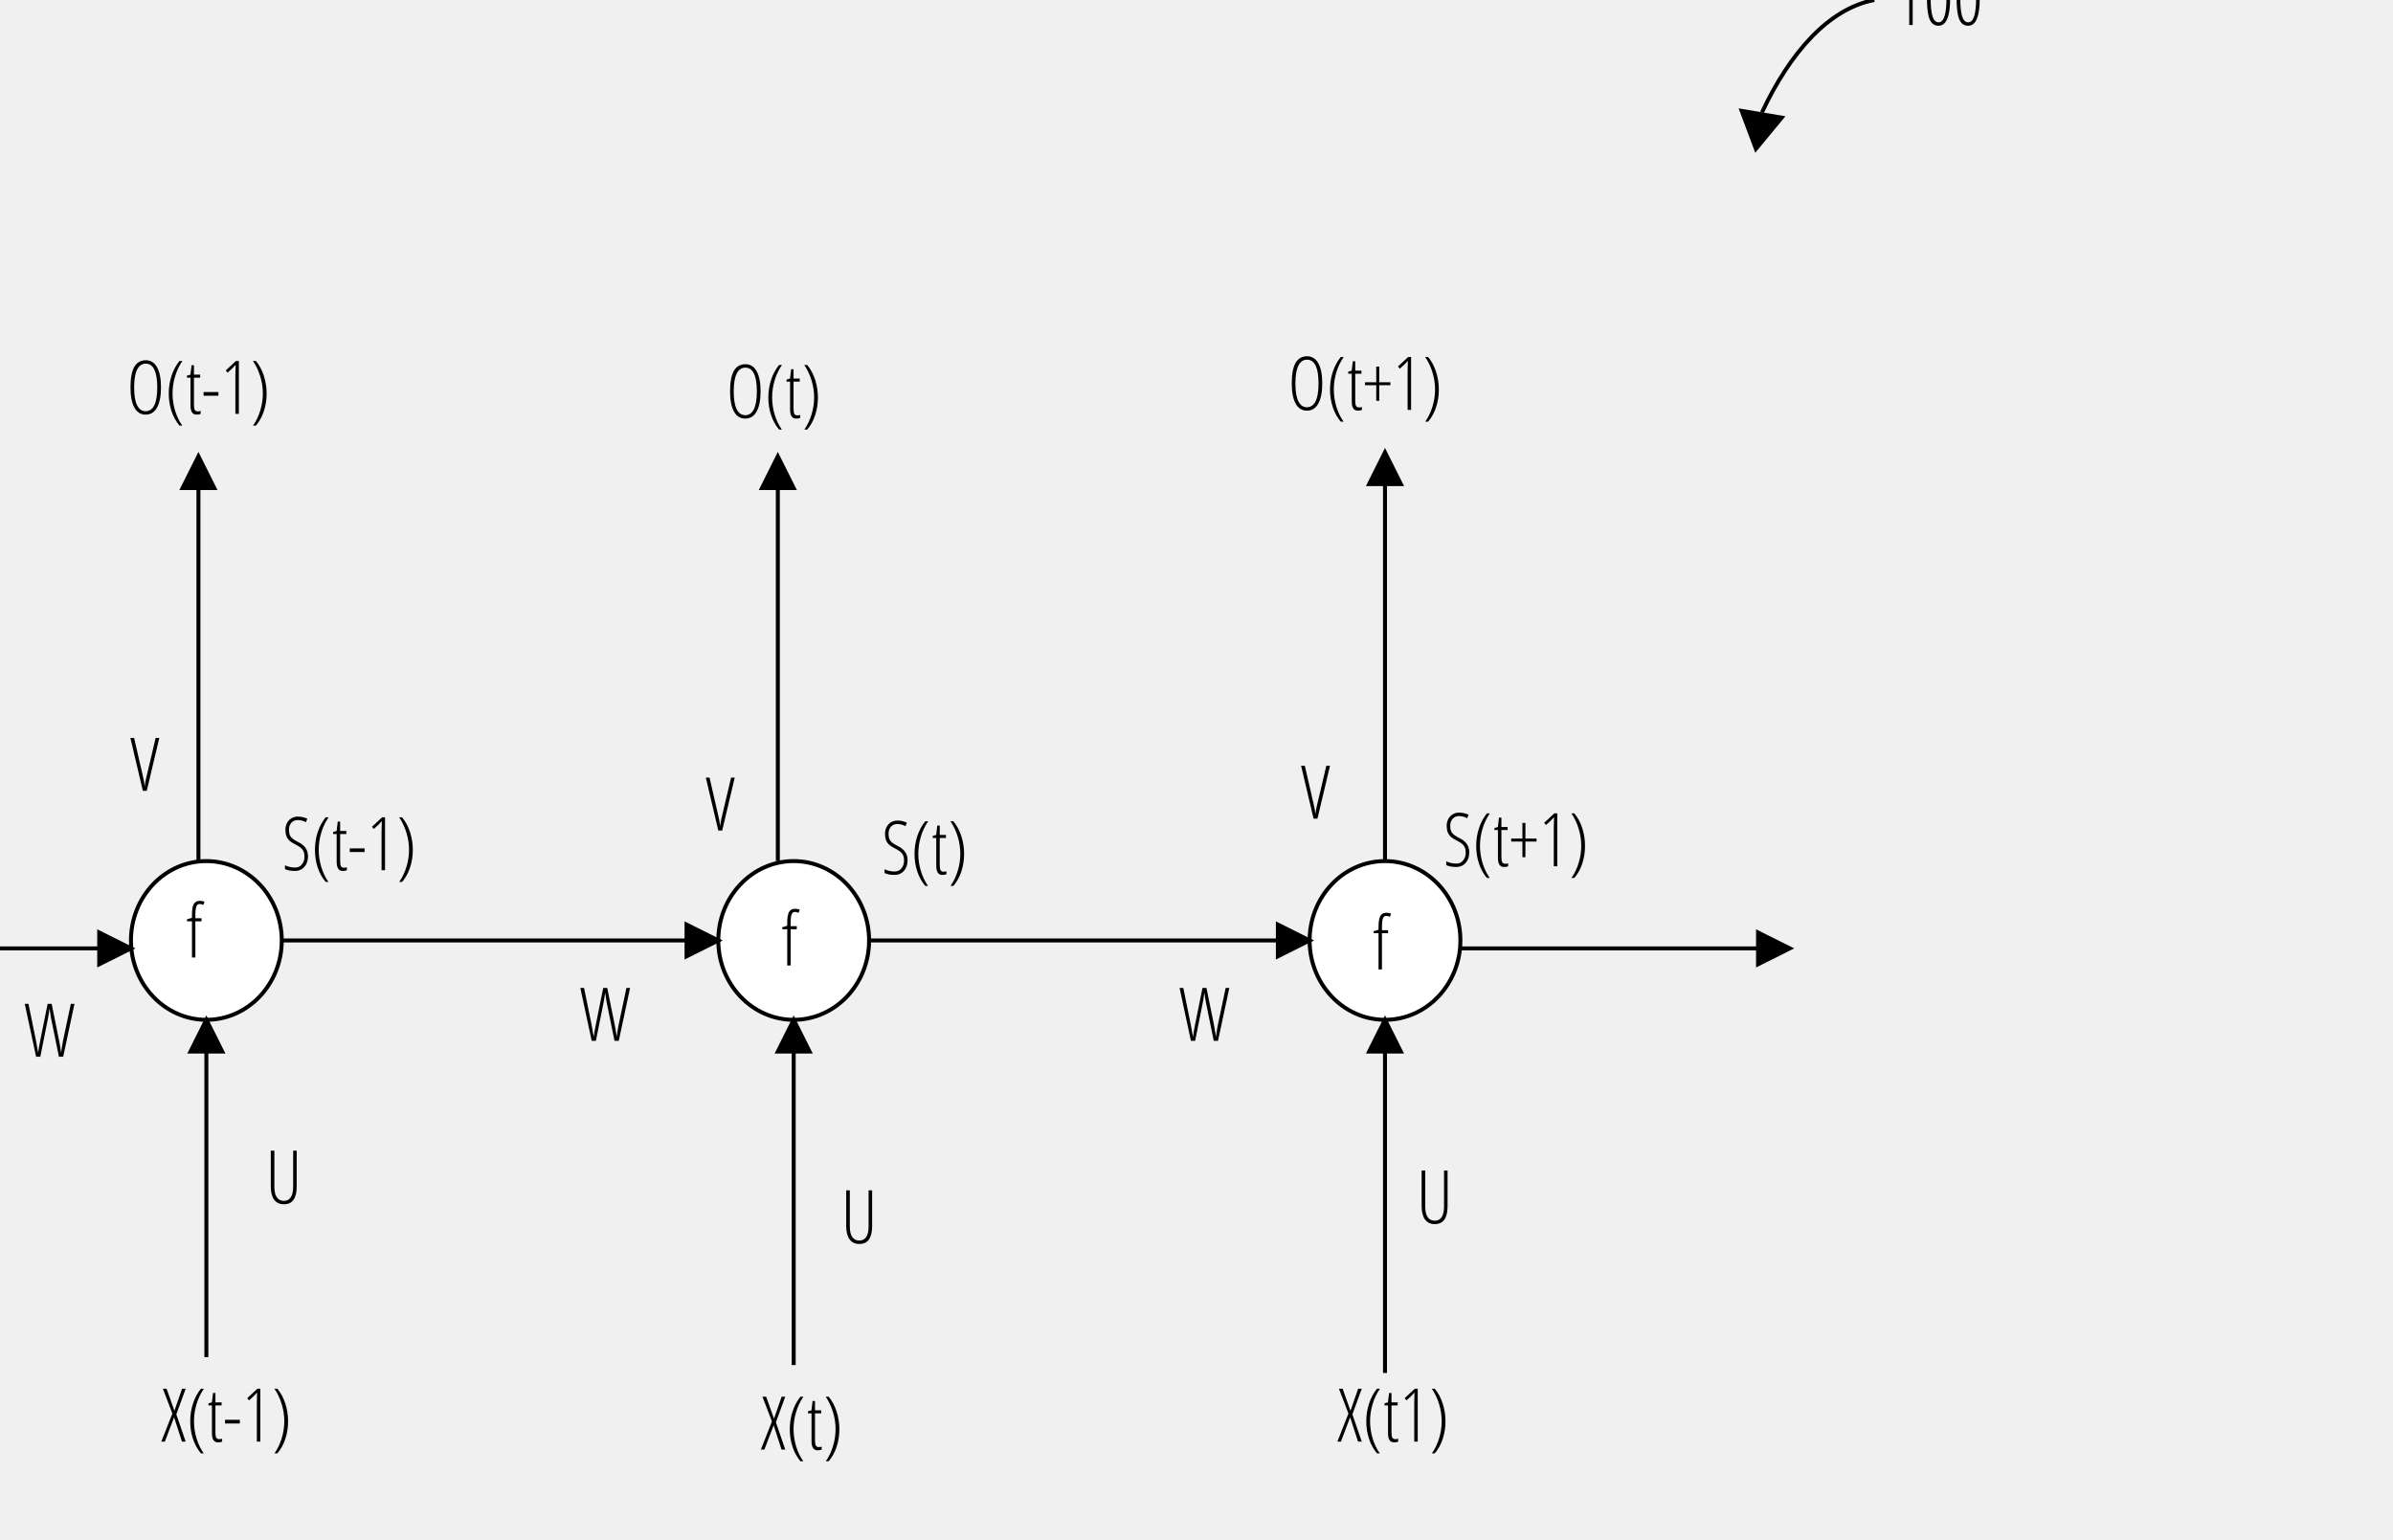
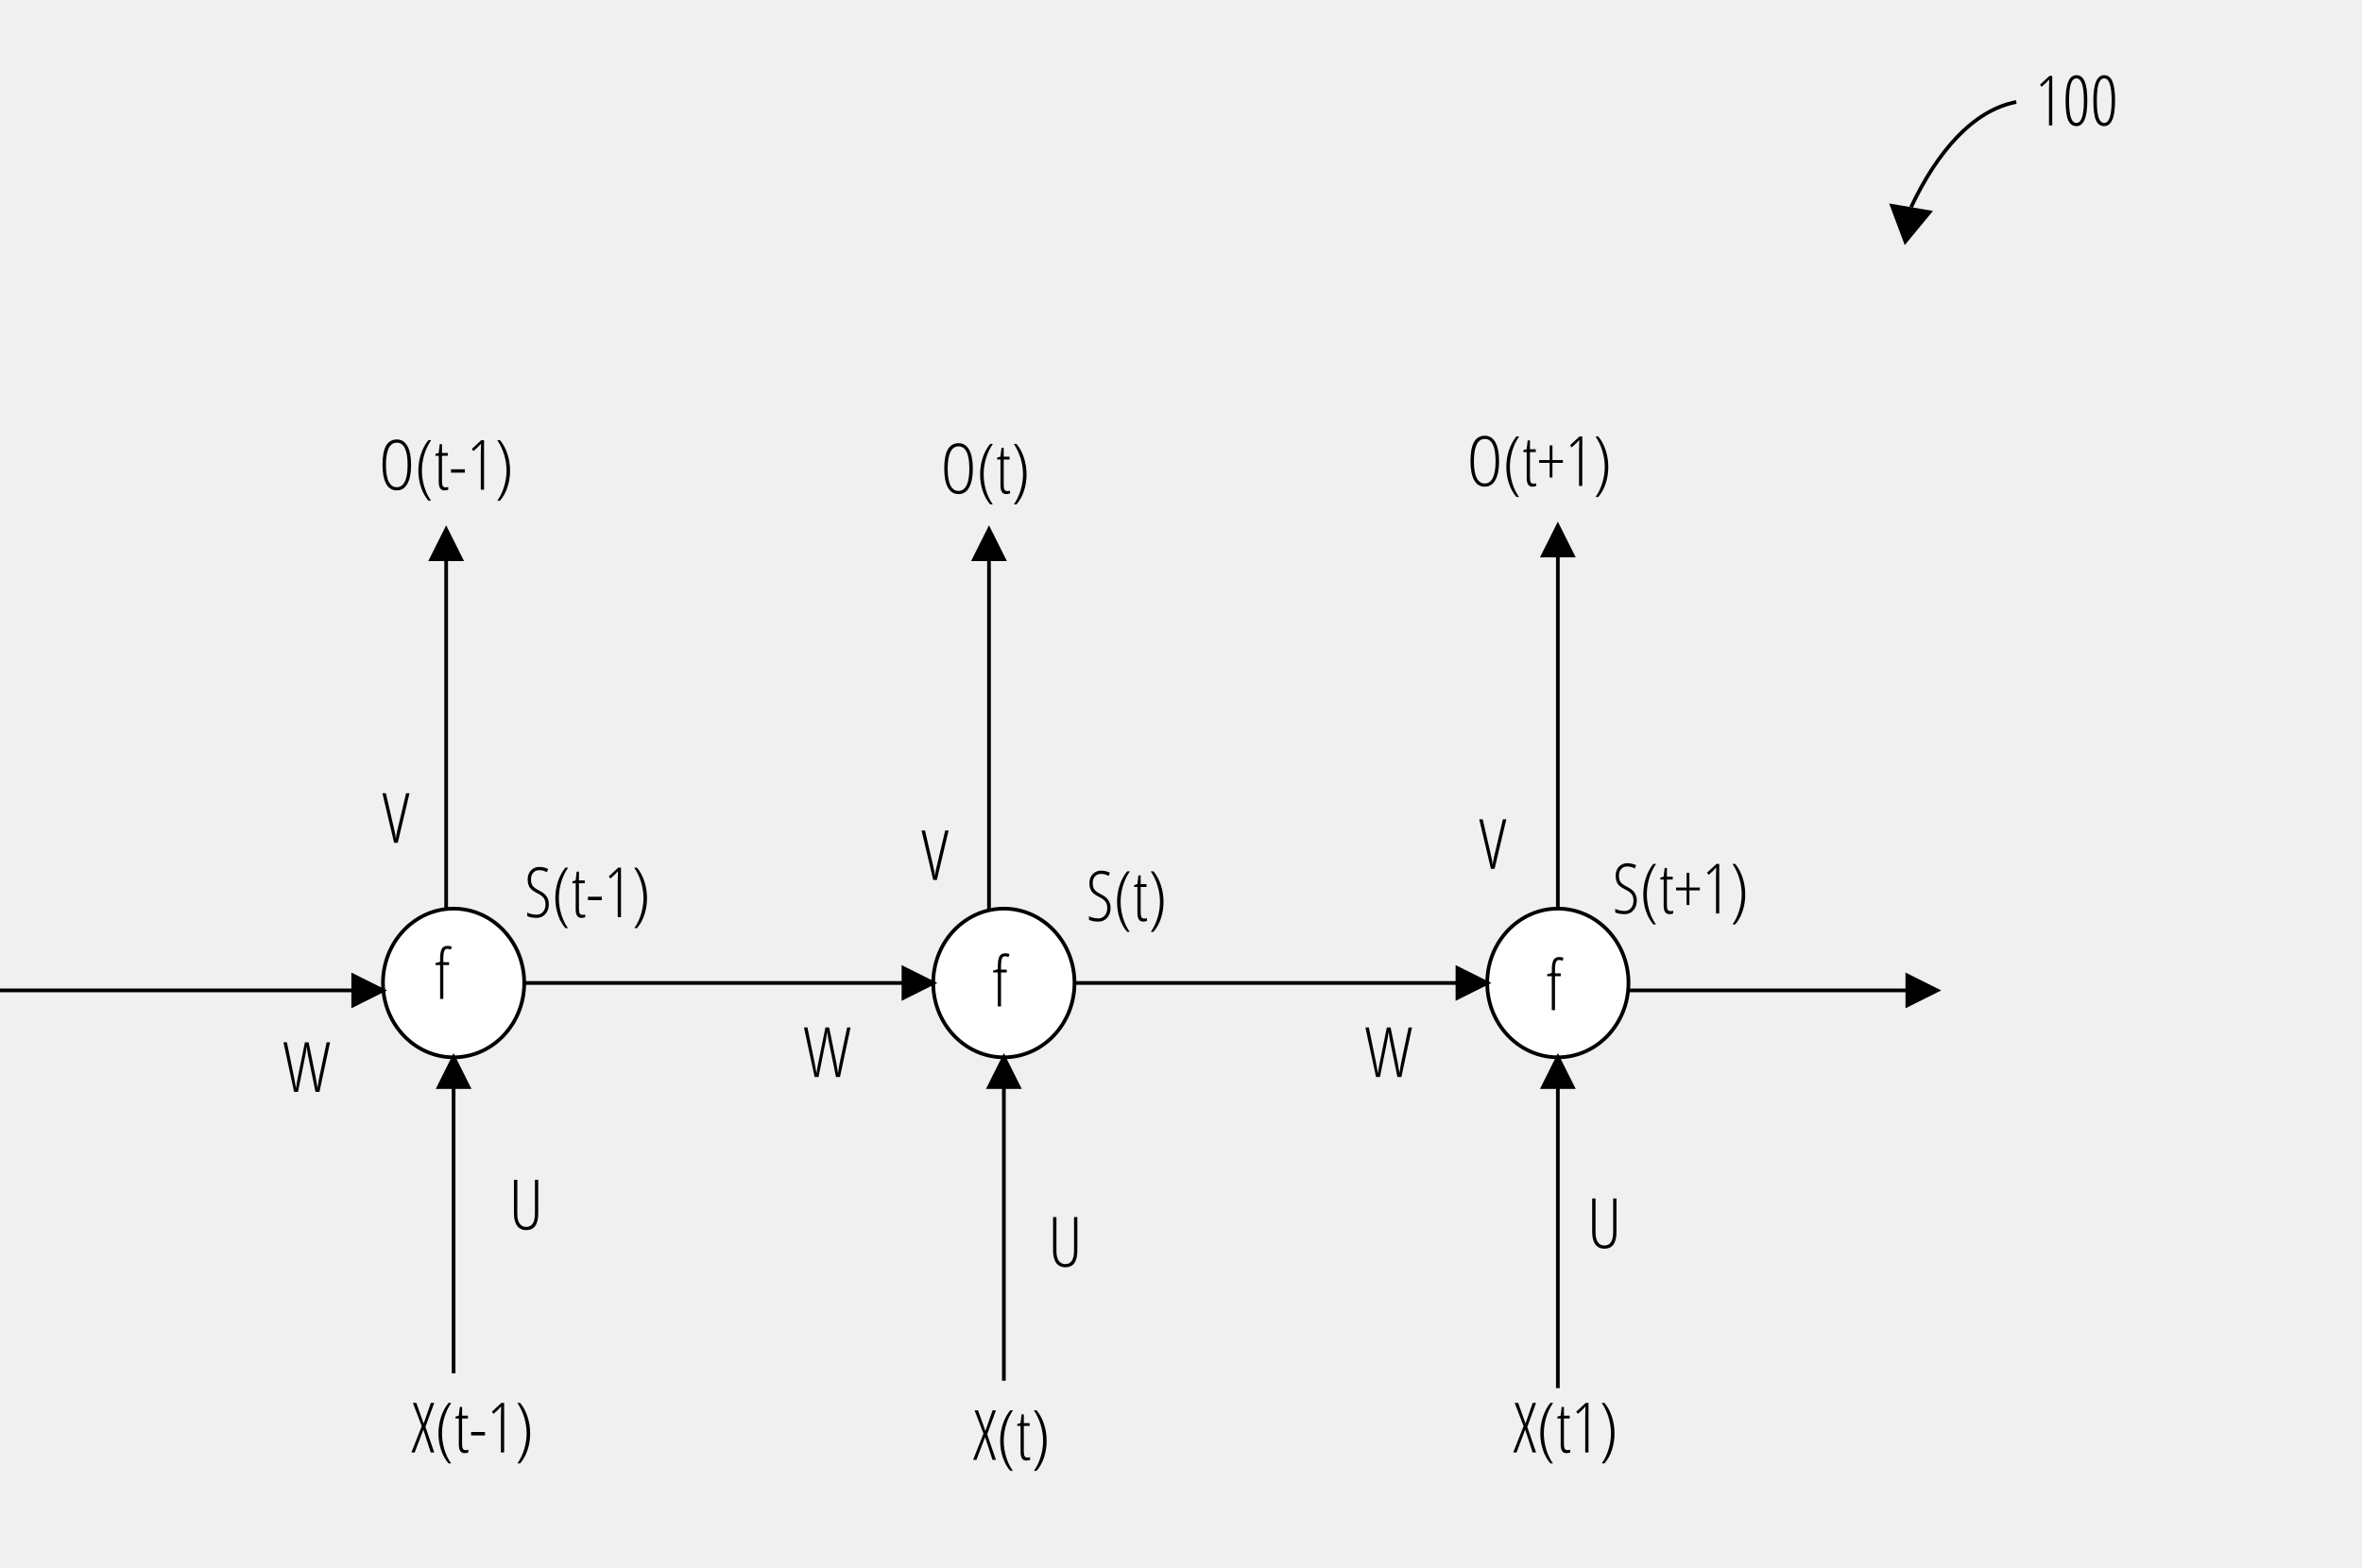
- <svg xmlns="http://www.w3.org/2000/svg" version="1.1" width="603" height="388" viewBox="130 17 603 388">
+ <svg xmlns="http://www.w3.org/2000/svg" version="1.1" width="575.284" height="381.788" viewBox="60 6.312 635.284 388.1">
  <g>
    <g transform="translate(574,17)">
      <polygon fill="#000000" points="0,0 4.2,11.2 11.8,2" transform="translate(-5.9,27.3)" />
      <rect fill="none" width="1" height="1" transform="translate(33.3,-0.5)" />
      <g>
        <g>
          <rect x="0" y="0" width="28.3" height="28.3" opacity="0" />
          <path fill="none" stroke="#000000" stroke-width="1" d="M28.3,0C16.7,2.2,7,13.4,0,28.3" />
        </g>
      </g>
      <rect stroke="none" stroke-width="0" fill="#FFFFFF" x="0" y="0" width="0" height="0" />
      <path stroke="#000000" fill="none" />
      <text font-family="OpenSansCondensedLight" font-size="14pt" fill="black" transform="translate(0,0)" />
      <rect stroke-width="0" fill="none" width="1" height="1" transform="translate(33.3,-0.5)" />
      <text font-family="OpenSansCondensedLight" font-size="14pt" fill="black" text-decoration="none" transform="translate(33.3,-0.5)">
        <tspan x="0" y="6.8">100</tspan>
      </text>
      <path stroke="#000000" fill="none" transform="translate(33.3,-0.5)" />
    </g>
    <g transform="translate(163,234)">
      <g>
        <g>
          <path d="M19,0C8.5,0,0,9,0,20s8.5,20,19,20s19,-9,19,-20S29.5,0,19,0L19,0z" stroke="#000000" stroke-dasharray="none" fill="#FFFFFF" />
          <rect x="3.7" y="10.2" width="30.6" height="19.6" fill="none" />
          <circle fill="none" cx="19.1" cy="0" r="0.1" />
          <circle fill="none" cx="28.1" cy="2.4" r="0.1" />
          <circle fill="none" cx="35.6" cy="10.2" r="0.1" />
          <circle fill="none" cx="38" cy="20" r="0.1" />
          <circle fill="none" cx="35.6" cy="29.8" r="0.1" />
          <circle fill="none" cx="28.3" cy="37.4" r="0.1" />
          <circle fill="none" cx="19" cy="40" r="0.1" />
          <circle fill="none" cx="9.6" cy="37.4" r="0.1" />
          <circle fill="none" cx="2.4" cy="29.8" r="0.1" />
          <circle fill="none" cx="0" cy="19.8" r="0.1" />
          <circle fill="none" cx="2.4" cy="10.2" r="0.1" />
          <circle fill="none" cx="9.9" cy="2.4" r="0.1" />
        </g>
      </g>
      <rect stroke="none" stroke-width="0" fill="#FFFFFF" x="0" y="0" width="0" height="0" transform="translate(37.9,19.9)" />
      <path stroke="#000000" fill="none" d="" />
      <text font-family="OpenSansCondensedLight" font-size="14pt" fill="black" transform="translate(37.9,19.9)" />
      <rect stroke-width="0" fill="none" width="30.6" height="19.6" transform="translate(3.7,10.2)" />
      <text font-family="OpenSansCondensedLight" font-size="14pt" fill="black" transform="translate(3.7,10.2)" text-anchor="middle">
        <tspan x="15.3" y="16.1"> </tspan>
      </text>
      <path stroke="#000000" fill="none" transform="translate(3.7,10.2)" d="M 0 0" />
    </g>
    <g transform="translate(311,234)">
      <g>
        <g>
          <path d="M19,0C8.5,0,0,9,0,20s8.5,20,19,20s19,-9,19,-20S29.5,0,19,0L19,0z" stroke="#000000" stroke-dasharray="none" fill="#FFFFFF" />
          <rect x="3.7" y="10.2" width="30.6" height="19.6" fill="none" />
          <circle fill="none" cx="19.1" cy="0" r="0.1" />
          <circle fill="none" cx="28.1" cy="2.4" r="0.1" />
          <circle fill="none" cx="35.6" cy="10.2" r="0.1" />
          <circle fill="none" cx="38" cy="20" r="0.1" />
          <circle fill="none" cx="35.6" cy="29.8" r="0.1" />
          <circle fill="none" cx="28.3" cy="37.4" r="0.1" />
          <circle fill="none" cx="19" cy="40" r="0.1" />
          <circle fill="none" cx="9.6" cy="37.4" r="0.1" />
          <circle fill="none" cx="2.4" cy="29.8" r="0.1" />
          <circle fill="none" cx="0" cy="19.8" r="0.1" />
          <circle fill="none" cx="2.4" cy="10.2" r="0.1" />
          <circle fill="none" cx="9.9" cy="2.4" r="0.1" />
        </g>
      </g>
      <rect stroke="none" stroke-width="0" fill="#FFFFFF" x="0" y="0" width="0" height="0" transform="translate(37.9,19.9)" />
      <path stroke="#000000" fill="none" d="" />
      <text font-family="OpenSansCondensedLight" font-size="14pt" fill="black" transform="translate(37.9,19.9)" />
      <rect stroke-width="0" fill="none" width="30.6" height="19.6" transform="translate(3.7,10.2)" />
      <text font-family="OpenSansCondensedLight" font-size="14pt" fill="black" transform="translate(3.7,10.2)" text-anchor="middle">
        <tspan x="15.3" y="16.1"> </tspan>
      </text>
      <path stroke="#000000" fill="none" transform="translate(3.7,10.2)" d="M 0 0" />
    </g>
    <g transform="translate(460,234)">
      <g>
        <g>
          <path d="M19,0C8.5,0,0,9,0,20s8.5,20,19,20s19,-9,19,-20S29.5,0,19,0L19,0z" stroke="#000000" stroke-dasharray="none" fill="#FFFFFF" />
          <rect x="3.7" y="10.2" width="30.6" height="19.6" fill="none" />
          <circle fill="none" cx="19.1" cy="0" r="0.1" />
          <circle fill="none" cx="28.1" cy="2.4" r="0.1" />
          <circle fill="none" cx="35.6" cy="10.2" r="0.1" />
          <circle fill="none" cx="38" cy="20" r="0.1" />
          <circle fill="none" cx="35.6" cy="29.8" r="0.1" />
          <circle fill="none" cx="28.3" cy="37.4" r="0.1" />
          <circle fill="none" cx="19" cy="40" r="0.1" />
          <circle fill="none" cx="9.6" cy="37.4" r="0.1" />
          <circle fill="none" cx="2.4" cy="29.8" r="0.1" />
          <circle fill="none" cx="0" cy="19.8" r="0.1" />
          <circle fill="none" cx="2.4" cy="10.2" r="0.1" />
          <circle fill="none" cx="9.9" cy="2.4" r="0.1" />
        </g>
      </g>
      <rect stroke="none" stroke-width="0" fill="#FFFFFF" x="0" y="0" width="0" height="0" transform="translate(37.9,19.9)" />
      <path stroke="#000000" fill="none" d="" />
      <text font-family="OpenSansCondensedLight" font-size="14pt" fill="black" transform="translate(37.9,19.9)" />
      <rect stroke-width="0" fill="none" width="30.6" height="19.6" transform="translate(3.7,10.2)" />
      <text font-family="OpenSansCondensedLight" font-size="14pt" fill="black" transform="translate(3.7,10.2)" text-anchor="middle">
        <tspan x="15.3" y="16.1"> </tspan>
      </text>
      <path stroke="#000000" fill="none" transform="translate(3.7,10.2)" d="M 0 0" />
    </g>
    <g transform="translate(130,265)">
      <g>
        <g>
          <path d="M25,0H0v24h25V0L25,0z" fill="none" stroke="none" stroke-dasharray="none" />
          <rect x="1.1" y="1.1" width="22.8" height="21.8" fill="none" />
          <circle fill="none" cx="12.5" cy="0" r="0.1" />
          <circle fill="none" cx="18.7" cy="0" r="0.1" />
          <circle fill="none" cx="25" cy="6.1" r="0.1" />
          <circle fill="none" cx="25" cy="12" r="0.1" />
          <circle fill="none" cx="25" cy="17.9" r="0.1" />
          <circle fill="none" cx="18.7" cy="24" r="0.1" />
          <circle fill="none" cx="12.5" cy="24" r="0.1" />
          <circle fill="none" cx="6.3" cy="24" r="0.1" />
          <circle fill="none" cx="0" cy="17.9" r="0.1" />
          <circle fill="none" cx="0" cy="12" r="0.1" />
          <circle fill="none" cx="0" cy="6.1" r="0.1" />
          <circle fill="none" cx="6.3" cy="0" r="0.1" />
        </g>
      </g>
      <rect stroke="none" stroke-width="0" fill="#FFFFFF" x="0" y="0" width="0" height="0" transform="translate(24.9,11.9)" />
      <path stroke="#000000" fill="none" d="" />
      <text font-family="OpenSansCondensedLight" font-size="14pt" fill="black" transform="translate(24.9,11.9)" />
      <rect stroke-width="0" fill="none" width="22.8" height="21.8" transform="translate(1.1,1.1)" />
      <text font-family="OpenSansCondensedLight" font-size="14pt" fill="black" transform="translate(1.1,1.1)" text-anchor="middle">
        <tspan x="11.4" y="17.2">W</tspan>
      </text>
      <path stroke="#000000" fill="none" transform="translate(1.1,1.1)" d="M 0 0" />
    </g>
    <g transform="translate(154,198)">
      <g>
        <g>
          <path d="M25,0H0v24h25V0L25,0z" fill="none" stroke="none" stroke-dasharray="none" />
          <rect x="1.1" y="1.1" width="22.8" height="21.8" fill="none" />
          <circle fill="none" cx="12.5" cy="0" r="0.1" />
          <circle fill="none" cx="18.7" cy="0" r="0.1" />
          <circle fill="none" cx="25" cy="6.1" r="0.1" />
          <circle fill="none" cx="25" cy="12" r="0.1" />
          <circle fill="none" cx="25" cy="17.9" r="0.1" />
          <circle fill="none" cx="18.7" cy="24" r="0.1" />
          <circle fill="none" cx="12.5" cy="24" r="0.1" />
          <circle fill="none" cx="6.3" cy="24" r="0.1" />
          <circle fill="none" cx="0" cy="17.9" r="0.1" />
          <circle fill="none" cx="0" cy="12" r="0.1" />
          <circle fill="none" cx="0" cy="6.1" r="0.1" />
          <circle fill="none" cx="6.3" cy="0" r="0.1" />
        </g>
      </g>
      <rect stroke="none" stroke-width="0" fill="#FFFFFF" x="0" y="0" width="0" height="0" transform="translate(24.9,11.9)" />
      <path stroke="#000000" fill="none" d="" />
      <text font-family="OpenSansCondensedLight" font-size="14pt" fill="black" transform="translate(24.9,11.9)" />
      <rect stroke-width="0" fill="none" width="22.8" height="21.8" transform="translate(1.1,1.1)" />
      <text font-family="OpenSansCondensedLight" font-size="14pt" fill="black" transform="translate(1.1,1.1)" text-anchor="middle">
        <tspan x="11.4" y="17.2">V</tspan>
      </text>
      <path stroke="#000000" fill="none" transform="translate(1.1,1.1)" d="M 0 0" />
    </g>
    <g transform="translate(270,261)">
      <g>
        <g>
          <path d="M25,0H0v24h25V0L25,0z" fill="none" stroke="none" stroke-dasharray="none" />
          <rect x="1.1" y="1.1" width="22.8" height="21.8" fill="none" />
          <circle fill="none" cx="12.5" cy="0" r="0.1" />
          <circle fill="none" cx="18.7" cy="0" r="0.1" />
          <circle fill="none" cx="25" cy="6.1" r="0.1" />
          <circle fill="none" cx="25" cy="12" r="0.1" />
          <circle fill="none" cx="25" cy="17.9" r="0.1" />
          <circle fill="none" cx="18.7" cy="24" r="0.1" />
          <circle fill="none" cx="12.5" cy="24" r="0.1" />
          <circle fill="none" cx="6.3" cy="24" r="0.1" />
          <circle fill="none" cx="0" cy="17.9" r="0.1" />
          <circle fill="none" cx="0" cy="12" r="0.1" />
          <circle fill="none" cx="0" cy="6.1" r="0.1" />
          <circle fill="none" cx="6.3" cy="0" r="0.1" />
        </g>
      </g>
      <rect stroke="none" stroke-width="0" fill="#FFFFFF" x="0" y="0" width="0" height="0" transform="translate(24.9,11.9)" />
      <path stroke="#000000" fill="none" d="" />
      <text font-family="OpenSansCondensedLight" font-size="14pt" fill="black" transform="translate(24.9,11.9)" />
      <rect stroke-width="0" fill="none" width="22.8" height="21.8" transform="translate(1.1,1.1)" />
      <text font-family="OpenSansCondensedLight" font-size="14pt" fill="black" transform="translate(1.1,1.1)" text-anchor="middle">
        <tspan x="11.4" y="17.2">W</tspan>
      </text>
      <path stroke="#000000" fill="none" transform="translate(1.1,1.1)" d="M 0 0" />
    </g>
    <g transform="translate(299,208)">
      <g>
        <g>
          <path d="M25,0H0v24h25V0L25,0z" fill="none" stroke="none" stroke-dasharray="none" />
          <rect x="1.1" y="1.1" width="22.8" height="21.8" fill="none" />
          <circle fill="none" cx="12.5" cy="0" r="0.1" />
          <circle fill="none" cx="18.7" cy="0" r="0.1" />
          <circle fill="none" cx="25" cy="6.1" r="0.1" />
          <circle fill="none" cx="25" cy="12" r="0.1" />
          <circle fill="none" cx="25" cy="17.9" r="0.1" />
          <circle fill="none" cx="18.7" cy="24" r="0.1" />
          <circle fill="none" cx="12.5" cy="24" r="0.1" />
          <circle fill="none" cx="6.3" cy="24" r="0.1" />
          <circle fill="none" cx="0" cy="17.9" r="0.1" />
          <circle fill="none" cx="0" cy="12" r="0.1" />
          <circle fill="none" cx="0" cy="6.1" r="0.1" />
          <circle fill="none" cx="6.3" cy="0" r="0.1" />
        </g>
      </g>
      <rect stroke="none" stroke-width="0" fill="#FFFFFF" x="0" y="0" width="0" height="0" transform="translate(24.9,11.9)" />
      <path stroke="#000000" fill="none" d="" />
      <text font-family="OpenSansCondensedLight" font-size="14pt" fill="black" transform="translate(24.9,11.9)" />
      <rect stroke-width="0" fill="none" width="22.8" height="21.8" transform="translate(1.1,1.1)" />
      <text font-family="OpenSansCondensedLight" font-size="14pt" fill="black" transform="translate(1.1,1.1)" text-anchor="middle">
        <tspan x="11.4" y="17.2">V</tspan>
      </text>
      <path stroke="#000000" fill="none" transform="translate(1.1,1.1)" d="M 0 0" />
    </g>
    <g transform="translate(189,302)">
      <g>
        <g>
          <path d="M25,0H0v24h25V0L25,0z" fill="none" stroke="none" stroke-dasharray="none" />
          <rect x="1.1" y="1.1" width="22.8" height="21.8" fill="none" />
          <circle fill="none" cx="12.5" cy="0" r="0.1" />
          <circle fill="none" cx="18.7" cy="0" r="0.1" />
          <circle fill="none" cx="25" cy="6.1" r="0.1" />
          <circle fill="none" cx="25" cy="12" r="0.1" />
          <circle fill="none" cx="25" cy="17.9" r="0.1" />
          <circle fill="none" cx="18.7" cy="24" r="0.1" />
          <circle fill="none" cx="12.5" cy="24" r="0.1" />
          <circle fill="none" cx="6.3" cy="24" r="0.1" />
          <circle fill="none" cx="0" cy="17.9" r="0.1" />
          <circle fill="none" cx="0" cy="12" r="0.1" />
          <circle fill="none" cx="0" cy="6.1" r="0.1" />
          <circle fill="none" cx="6.3" cy="0" r="0.1" />
        </g>
      </g>
      <rect stroke="none" stroke-width="0" fill="#FFFFFF" x="0" y="0" width="0" height="0" transform="translate(24.9,11.9)" />
      <path stroke="#000000" fill="none" d="" />
      <text font-family="OpenSansCondensedLight" font-size="14pt" fill="black" transform="translate(24.9,11.9)" />
      <rect stroke-width="0" fill="none" width="22.8" height="21.8" transform="translate(1.1,1.1)" />
      <text font-family="OpenSansCondensedLight" font-size="14pt" fill="black" transform="translate(1.1,1.1)" text-anchor="middle">
        <tspan x="11.4" y="17.2">U</tspan>
      </text>
      <path stroke="#000000" fill="none" transform="translate(1.1,1.1)" d="M 0 0" />
    </g>
    <g transform="translate(421,261)">
      <g>
        <g>
          <path d="M25,0H0v24h25V0L25,0z" fill="none" stroke="none" stroke-dasharray="none" />
          <rect x="1.1" y="1.1" width="22.8" height="21.8" fill="none" />
          <circle fill="none" cx="12.5" cy="0" r="0.1" />
          <circle fill="none" cx="18.7" cy="0" r="0.1" />
          <circle fill="none" cx="25" cy="6.1" r="0.1" />
          <circle fill="none" cx="25" cy="12" r="0.1" />
          <circle fill="none" cx="25" cy="17.9" r="0.1" />
          <circle fill="none" cx="18.7" cy="24" r="0.1" />
          <circle fill="none" cx="12.5" cy="24" r="0.1" />
          <circle fill="none" cx="6.3" cy="24" r="0.1" />
          <circle fill="none" cx="0" cy="17.9" r="0.1" />
          <circle fill="none" cx="0" cy="12" r="0.1" />
          <circle fill="none" cx="0" cy="6.1" r="0.1" />
          <circle fill="none" cx="6.3" cy="0" r="0.1" />
        </g>
      </g>
      <rect stroke="none" stroke-width="0" fill="#FFFFFF" x="0" y="0" width="0" height="0" transform="translate(24.9,11.9)" />
      <path stroke="#000000" fill="none" d="" />
      <text font-family="OpenSansCondensedLight" font-size="14pt" fill="black" transform="translate(24.9,11.9)" />
      <rect stroke-width="0" fill="none" width="22.8" height="21.8" transform="translate(1.1,1.1)" />
      <text font-family="OpenSansCondensedLight" font-size="14pt" fill="black" transform="translate(1.1,1.1)" text-anchor="middle">
        <tspan x="11.4" y="17.2">W</tspan>
      </text>
      <path stroke="#000000" fill="none" transform="translate(1.1,1.1)" d="M 0 0" />
    </g>
    <g transform="translate(449,205)">
      <g>
        <g>
          <path d="M25,0H0v24h25V0L25,0z" fill="none" stroke="none" stroke-dasharray="none" />
          <rect x="1.1" y="1.1" width="22.8" height="21.8" fill="none" />
          <circle fill="none" cx="12.5" cy="0" r="0.1" />
          <circle fill="none" cx="18.7" cy="0" r="0.1" />
          <circle fill="none" cx="25" cy="6.1" r="0.1" />
          <circle fill="none" cx="25" cy="12" r="0.1" />
          <circle fill="none" cx="25" cy="17.9" r="0.1" />
          <circle fill="none" cx="18.7" cy="24" r="0.1" />
          <circle fill="none" cx="12.5" cy="24" r="0.1" />
          <circle fill="none" cx="6.3" cy="24" r="0.1" />
          <circle fill="none" cx="0" cy="17.9" r="0.1" />
          <circle fill="none" cx="0" cy="12" r="0.1" />
          <circle fill="none" cx="0" cy="6.1" r="0.1" />
          <circle fill="none" cx="6.3" cy="0" r="0.1" />
        </g>
      </g>
      <rect stroke="none" stroke-width="0" fill="#FFFFFF" x="0" y="0" width="0" height="0" transform="translate(24.9,11.9)" />
      <path stroke="#000000" fill="none" d="" />
      <text font-family="OpenSansCondensedLight" font-size="14pt" fill="black" transform="translate(24.9,11.9)" />
      <rect stroke-width="0" fill="none" width="22.8" height="21.8" transform="translate(1.1,1.1)" />
      <text font-family="OpenSansCondensedLight" font-size="14pt" fill="black" transform="translate(1.1,1.1)" text-anchor="middle">
        <tspan x="11.4" y="17.2">V</tspan>
      </text>
      <path stroke="#000000" fill="none" transform="translate(1.1,1.1)" d="M 0 0" />
    </g>
    <g transform="translate(334,312)">
      <g>
        <g>
          <path d="M25,0H0v24h25V0L25,0z" fill="none" stroke="none" stroke-dasharray="none" />
          <rect x="1.1" y="1.1" width="22.8" height="21.8" fill="none" />
          <circle fill="none" cx="12.5" cy="0" r="0.1" />
          <circle fill="none" cx="18.7" cy="0" r="0.1" />
          <circle fill="none" cx="25" cy="6.1" r="0.1" />
          <circle fill="none" cx="25" cy="12" r="0.1" />
          <circle fill="none" cx="25" cy="17.9" r="0.1" />
          <circle fill="none" cx="18.7" cy="24" r="0.1" />
          <circle fill="none" cx="12.5" cy="24" r="0.1" />
          <circle fill="none" cx="6.3" cy="24" r="0.1" />
          <circle fill="none" cx="0" cy="17.9" r="0.1" />
          <circle fill="none" cx="0" cy="12" r="0.1" />
          <circle fill="none" cx="0" cy="6.1" r="0.1" />
          <circle fill="none" cx="6.3" cy="0" r="0.1" />
        </g>
      </g>
      <rect stroke="none" stroke-width="0" fill="#FFFFFF" x="0" y="0" width="0" height="0" transform="translate(24.9,11.9)" />
      <path stroke="#000000" fill="none" d="" />
      <text font-family="OpenSansCondensedLight" font-size="14pt" fill="black" transform="translate(24.9,11.9)" />
      <rect stroke-width="0" fill="none" width="22.8" height="21.8" transform="translate(1.1,1.1)" />
      <text font-family="OpenSansCondensedLight" font-size="14pt" fill="black" transform="translate(1.1,1.1)" text-anchor="middle">
        <tspan x="11.4" y="17.2">U</tspan>
      </text>
      <path stroke="#000000" fill="none" transform="translate(1.1,1.1)" d="M 0 0" />
    </g>
    <g transform="translate(153,103)">
      <g>
        <g>
          <path d="M54,0H0v24h54V0L54,0z" fill="none" stroke="none" stroke-dasharray="none" />
          <rect x="2.4" y="1.1" width="49.3" height="21.8" fill="none" />
          <circle fill="none" cx="27" cy="0" r="0.1" />
          <circle fill="none" cx="40.4" cy="0" r="0.1" />
          <circle fill="none" cx="54" cy="6.1" r="0.1" />
          <circle fill="none" cx="54" cy="12" r="0.1" />
          <circle fill="none" cx="54" cy="17.9" r="0.1" />
          <circle fill="none" cx="40.4" cy="24" r="0.1" />
          <circle fill="none" cx="27" cy="24" r="0.1" />
          <circle fill="none" cx="13.6" cy="24" r="0.1" />
          <circle fill="none" cx="0" cy="17.9" r="0.1" />
          <circle fill="none" cx="0" cy="12" r="0.1" />
          <circle fill="none" cx="0" cy="6.1" r="0.1" />
          <circle fill="none" cx="13.6" cy="0" r="0.1" />
        </g>
      </g>
      <rect stroke="none" stroke-width="0" fill="#FFFFFF" x="0" y="0" width="0" height="0" transform="translate(53.9,11.9)" />
      <path stroke="#000000" fill="none" d="" />
      <text font-family="OpenSansCondensedLight" font-size="14pt" fill="black" transform="translate(53.9,11.9)" />
      <rect stroke-width="0" fill="none" width="49.3" height="21.8" transform="translate(2.4,1.1)" />
      <text font-family="OpenSansCondensedLight" font-size="14pt" fill="black" transform="translate(2.4,1.1)" text-anchor="middle">
        <tspan x="24.6" y="17.2">O(t-1)</tspan>
      </text>
      <path stroke="#000000" fill="none" transform="translate(2.4,1.1)" d="M 0 0" />
    </g>
    <g transform="translate(479,307)">
      <g>
        <g>
          <path d="M25,0H0v24h25V0L25,0z" fill="none" stroke="none" stroke-dasharray="none" />
          <rect x="1.1" y="1.1" width="22.8" height="21.8" fill="none" />
          <circle fill="none" cx="12.5" cy="0" r="0.1" />
          <circle fill="none" cx="18.7" cy="0" r="0.1" />
          <circle fill="none" cx="25" cy="6.1" r="0.1" />
          <circle fill="none" cx="25" cy="12" r="0.1" />
          <circle fill="none" cx="25" cy="17.9" r="0.1" />
          <circle fill="none" cx="18.7" cy="24" r="0.1" />
          <circle fill="none" cx="12.5" cy="24" r="0.1" />
          <circle fill="none" cx="6.3" cy="24" r="0.1" />
          <circle fill="none" cx="0" cy="17.9" r="0.1" />
          <circle fill="none" cx="0" cy="12" r="0.1" />
          <circle fill="none" cx="0" cy="6.1" r="0.1" />
          <circle fill="none" cx="6.3" cy="0" r="0.1" />
        </g>
      </g>
      <rect stroke="none" stroke-width="0" fill="#FFFFFF" x="0" y="0" width="0" height="0" transform="translate(24.9,11.9)" />
      <path stroke="#000000" fill="none" d="" />
      <text font-family="OpenSansCondensedLight" font-size="14pt" fill="black" transform="translate(24.9,11.9)" />
      <rect stroke-width="0" fill="none" width="22.8" height="21.8" transform="translate(1.1,1.1)" />
      <text font-family="OpenSansCondensedLight" font-size="14pt" fill="black" transform="translate(1.1,1.1)" text-anchor="middle">
        <tspan x="11.4" y="17.2">U</tspan>
      </text>
      <path stroke="#000000" fill="none" transform="translate(1.1,1.1)" d="M 0 0" />
    </g>
    <g transform="translate(191,218)">
      <g>
        <g>
          <path d="M54,0H0v24h54V0L54,0z" fill="none" stroke="none" stroke-dasharray="none" />
          <rect x="2.4" y="1.1" width="49.3" height="21.8" fill="none" />
          <circle fill="none" cx="27" cy="0" r="0.1" />
          <circle fill="none" cx="40.4" cy="0" r="0.1" />
          <circle fill="none" cx="54" cy="6.1" r="0.1" />
          <circle fill="none" cx="54" cy="12" r="0.1" />
          <circle fill="none" cx="54" cy="17.9" r="0.1" />
          <circle fill="none" cx="40.4" cy="24" r="0.1" />
          <circle fill="none" cx="27" cy="24" r="0.1" />
          <circle fill="none" cx="13.6" cy="24" r="0.1" />
          <circle fill="none" cx="0" cy="17.9" r="0.1" />
          <circle fill="none" cx="0" cy="12" r="0.1" />
          <circle fill="none" cx="0" cy="6.1" r="0.1" />
          <circle fill="none" cx="13.6" cy="0" r="0.1" />
        </g>
      </g>
      <rect stroke="none" stroke-width="0" fill="#FFFFFF" x="0" y="0" width="0" height="0" transform="translate(53.9,11.9)" />
      <path stroke="#000000" fill="none" d="" />
      <text font-family="OpenSansCondensedLight" font-size="14pt" fill="black" transform="translate(53.9,11.9)" />
      <rect stroke-width="0" fill="none" width="49.3" height="21.8" transform="translate(2.4,1.1)" />
      <text font-family="OpenSansCondensedLight" font-size="14pt" fill="black" transform="translate(2.4,1.1)" text-anchor="middle">
        <tspan x="24.6" y="17.2">S(t-1)</tspan>
      </text>
      <path stroke="#000000" fill="none" transform="translate(2.4,1.1)" d="M 0 0" />
    </g>
    <g transform="translate(298,104)">
      <g>
        <g>
          <path d="M54,0H0v24h54V0L54,0z" fill="none" stroke="none" stroke-dasharray="none" />
          <rect x="2.4" y="1.1" width="49.3" height="21.8" fill="none" />
          <circle fill="none" cx="27" cy="0" r="0.1" />
          <circle fill="none" cx="40.4" cy="0" r="0.1" />
          <circle fill="none" cx="54" cy="6.1" r="0.1" />
          <circle fill="none" cx="54" cy="12" r="0.1" />
          <circle fill="none" cx="54" cy="17.9" r="0.1" />
          <circle fill="none" cx="40.4" cy="24" r="0.1" />
          <circle fill="none" cx="27" cy="24" r="0.1" />
          <circle fill="none" cx="13.6" cy="24" r="0.1" />
          <circle fill="none" cx="0" cy="17.9" r="0.1" />
          <circle fill="none" cx="0" cy="12" r="0.1" />
          <circle fill="none" cx="0" cy="6.1" r="0.1" />
          <circle fill="none" cx="13.6" cy="0" r="0.1" />
        </g>
      </g>
      <rect stroke="none" stroke-width="0" fill="#FFFFFF" x="0" y="0" width="0" height="0" transform="translate(53.9,11.9)" />
      <path stroke="#000000" fill="none" d="" />
      <text font-family="OpenSansCondensedLight" font-size="14pt" fill="black" transform="translate(53.9,11.9)" />
      <rect stroke-width="0" fill="none" width="49.3" height="21.8" transform="translate(2.4,1.1)" />
      <text font-family="OpenSansCondensedLight" font-size="14pt" fill="black" transform="translate(2.4,1.1)" text-anchor="middle">
        <tspan x="24.6" y="17.2">O(t)</tspan>
      </text>
      <path stroke="#000000" fill="none" transform="translate(2.4,1.1)" d="M 0 0" />
    </g>
    <g transform="translate(447,102)">
      <g>
        <g>
          <path d="M54,0H0v24h54V0L54,0z" fill="none" stroke="none" stroke-dasharray="none" />
          <rect x="2.4" y="1.1" width="49.3" height="21.8" fill="none" />
          <circle fill="none" cx="27" cy="0" r="0.1" />
          <circle fill="none" cx="40.4" cy="0" r="0.1" />
          <circle fill="none" cx="54" cy="6.1" r="0.1" />
          <circle fill="none" cx="54" cy="12" r="0.1" />
          <circle fill="none" cx="54" cy="17.9" r="0.1" />
          <circle fill="none" cx="40.4" cy="24" r="0.1" />
          <circle fill="none" cx="27" cy="24" r="0.1" />
          <circle fill="none" cx="13.6" cy="24" r="0.1" />
          <circle fill="none" cx="0" cy="17.9" r="0.1" />
          <circle fill="none" cx="0" cy="12" r="0.1" />
          <circle fill="none" cx="0" cy="6.1" r="0.1" />
          <circle fill="none" cx="13.6" cy="0" r="0.1" />
        </g>
      </g>
      <rect stroke="none" stroke-width="0" fill="#FFFFFF" x="0" y="0" width="0" height="0" transform="translate(53.9,11.9)" />
      <path stroke="#000000" fill="none" d="" />
      <text font-family="OpenSansCondensedLight" font-size="14pt" fill="black" transform="translate(53.9,11.9)" />
      <rect stroke-width="0" fill="none" width="49.3" height="21.8" transform="translate(2.4,1.1)" />
      <text font-family="OpenSansCondensedLight" font-size="14pt" fill="black" transform="translate(2.4,1.1)" text-anchor="middle">
        <tspan x="24.6" y="17.2">O(t+1)</tspan>
      </text>
      <path stroke="#000000" fill="none" transform="translate(2.4,1.1)" d="M 0 0" />
    </g>
    <g>
      <path stroke="black" stroke-dasharray="none" d="M 180 234 180 140" fill="none" />
      <path fill="black" stroke="black" d="" transform="translate(180,234) scale(1,1) rotate(-90)" />
      <path fill="black" stroke="black" d="M 8 0 L 0 4 L 8 8 z" transform="translate(184,132) scale(1,1) rotate(-270)" />
      <g>
        <g label-idx="0" cursor="move" transform="translate(180, 187)">
          <rect fill="white" rx="3" ry="3" x="0" y="0" width="0" height="0" />
          <text text-anchor="middle" font-size="14pt" font-family="OpenSansCondensedLight" y="0.8em" display="none" xml:space="preserve" transform="translate(0,0)" />
        </g>
      </g>
    </g>
    <g transform="translate(160,362)">
      <g>
        <g>
          <path d="M54,0H0v24h54V0L54,0z" fill="none" stroke="none" stroke-dasharray="none" />
          <rect x="2.4" y="1.1" width="49.3" height="21.8" fill="none" />
          <circle fill="none" cx="27" cy="0" r="0.1" />
          <circle fill="none" cx="40.4" cy="0" r="0.1" />
          <circle fill="none" cx="54" cy="6.1" r="0.1" />
          <circle fill="none" cx="54" cy="12" r="0.1" />
          <circle fill="none" cx="54" cy="17.9" r="0.1" />
          <circle fill="none" cx="40.4" cy="24" r="0.1" />
          <circle fill="none" cx="27" cy="24" r="0.1" />
          <circle fill="none" cx="13.6" cy="24" r="0.1" />
          <circle fill="none" cx="0" cy="17.9" r="0.1" />
          <circle fill="none" cx="0" cy="12" r="0.1" />
          <circle fill="none" cx="0" cy="6.1" r="0.1" />
          <circle fill="none" cx="13.6" cy="0" r="0.1" />
        </g>
      </g>
      <rect stroke="none" stroke-width="0" fill="#FFFFFF" x="0" y="0" width="0" height="0" transform="translate(53.9,11.9)" />
      <path stroke="#000000" fill="none" d="" />
      <text font-family="OpenSansCondensedLight" font-size="14pt" fill="black" transform="translate(53.9,11.9)" />
      <rect stroke-width="0" fill="none" width="49.3" height="21.8" transform="translate(2.4,1.1)" />
      <text font-family="OpenSansCondensedLight" font-size="14pt" fill="black" transform="translate(2.4,1.1)" text-anchor="middle">
        <tspan x="24.6" y="17.2">X(t-1)</tspan>
      </text>
      <path stroke="#000000" fill="none" transform="translate(2.4,1.1)" d="M 0 0" />
    </g>
    <g transform="translate(336,219)">
      <g>
        <g>
          <path d="M54,0H0v24h54V0L54,0z" fill="none" stroke="none" stroke-dasharray="none" />
          <rect x="2.4" y="1.1" width="49.3" height="21.8" fill="none" />
          <circle fill="none" cx="27" cy="0" r="0.1" />
          <circle fill="none" cx="40.4" cy="0" r="0.1" />
          <circle fill="none" cx="54" cy="6.1" r="0.1" />
          <circle fill="none" cx="54" cy="12" r="0.1" />
          <circle fill="none" cx="54" cy="17.9" r="0.1" />
          <circle fill="none" cx="40.4" cy="24" r="0.1" />
          <circle fill="none" cx="27" cy="24" r="0.1" />
          <circle fill="none" cx="13.6" cy="24" r="0.1" />
          <circle fill="none" cx="0" cy="17.9" r="0.1" />
          <circle fill="none" cx="0" cy="12" r="0.1" />
          <circle fill="none" cx="0" cy="6.1" r="0.1" />
          <circle fill="none" cx="13.6" cy="0" r="0.1" />
        </g>
      </g>
      <rect stroke="none" stroke-width="0" fill="#FFFFFF" x="0" y="0" width="0" height="0" transform="translate(53.9,11.9)" />
      <path stroke="#000000" fill="none" d="" />
      <text font-family="OpenSansCondensedLight" font-size="14pt" fill="black" transform="translate(53.9,11.9)" />
      <rect stroke-width="0" fill="none" width="49.3" height="21.8" transform="translate(2.4,1.1)" />
      <text font-family="OpenSansCondensedLight" font-size="14pt" fill="black" transform="translate(2.4,1.1)" text-anchor="middle">
        <tspan x="24.6" y="17.2">S(t)</tspan>
      </text>
      <path stroke="#000000" fill="none" transform="translate(2.4,1.1)" d="M 0 0" />
    </g>
    <g transform="translate(485,217)">
      <g>
        <g>
          <path d="M54,0H0v24h54V0L54,0z" fill="none" stroke="none" stroke-dasharray="none" />
          <rect x="2.4" y="1.1" width="49.3" height="21.8" fill="none" />
          <circle fill="none" cx="27" cy="0" r="0.1" />
          <circle fill="none" cx="40.4" cy="0" r="0.1" />
          <circle fill="none" cx="54" cy="6.1" r="0.1" />
          <circle fill="none" cx="54" cy="12" r="0.1" />
          <circle fill="none" cx="54" cy="17.9" r="0.1" />
          <circle fill="none" cx="40.4" cy="24" r="0.1" />
          <circle fill="none" cx="27" cy="24" r="0.1" />
          <circle fill="none" cx="13.6" cy="24" r="0.1" />
          <circle fill="none" cx="0" cy="17.9" r="0.1" />
          <circle fill="none" cx="0" cy="12" r="0.1" />
          <circle fill="none" cx="0" cy="6.1" r="0.1" />
          <circle fill="none" cx="13.6" cy="0" r="0.1" />
        </g>
      </g>
      <rect stroke="none" stroke-width="0" fill="#FFFFFF" x="0" y="0" width="0" height="0" transform="translate(53.9,11.9)" />
      <path stroke="#000000" fill="none" d="" />
      <text font-family="OpenSansCondensedLight" font-size="14pt" fill="black" transform="translate(53.9,11.9)" />
      <rect stroke-width="0" fill="none" width="49.3" height="21.8" transform="translate(2.4,1.1)" />
      <text font-family="OpenSansCondensedLight" font-size="14pt" fill="black" transform="translate(2.4,1.1)" text-anchor="middle">
        <tspan x="24.6" y="17.2">S(t+1)</tspan>
      </text>
      <path stroke="#000000" fill="none" transform="translate(2.4,1.1)" d="M 0 0" />
    </g>
    <g>
      <path stroke="black" stroke-dasharray="none" d="M 155 256 60 256" fill="none" />
      <path fill="black" stroke="black" d="M 8 0 L 0 4 L 8 8 z" transform="translate(163,260) scale(1,1) rotate(-180)" />
      <path fill="black" stroke="black" d="" transform="translate(60,256) scale(1,1) rotate(0)" />
      <g>
        <g label-idx="0" cursor="move" transform="translate(107.5, 256)">
          <rect fill="white" rx="3" ry="3" x="0" y="0" width="0" height="0" />
          <text text-anchor="middle" font-size="14pt" font-family="OpenSansCondensedLight" y="0.8em" display="none" xml:space="preserve" transform="translate(0,0)" />
        </g>
      </g>
    </g>
    <g transform="translate(305,364)">
      <g>
        <g>
          <path d="M54,0H0v24h54V0L54,0z" fill="none" stroke="none" stroke-dasharray="none" />
          <rect x="2.4" y="1.1" width="49.3" height="21.8" fill="none" />
          <circle fill="none" cx="27" cy="0" r="0.1" />
          <circle fill="none" cx="40.4" cy="0" r="0.1" />
          <circle fill="none" cx="54" cy="6.1" r="0.1" />
          <circle fill="none" cx="54" cy="12" r="0.1" />
          <circle fill="none" cx="54" cy="17.9" r="0.1" />
          <circle fill="none" cx="40.4" cy="24" r="0.1" />
          <circle fill="none" cx="27" cy="24" r="0.1" />
          <circle fill="none" cx="13.6" cy="24" r="0.1" />
          <circle fill="none" cx="0" cy="17.9" r="0.1" />
          <circle fill="none" cx="0" cy="12" r="0.1" />
          <circle fill="none" cx="0" cy="6.1" r="0.1" />
          <circle fill="none" cx="13.6" cy="0" r="0.1" />
        </g>
      </g>
      <rect stroke="none" stroke-width="0" fill="#FFFFFF" x="0" y="0" width="0" height="0" transform="translate(53.9,11.9)" />
      <path stroke="#000000" fill="none" d="" />
      <text font-family="OpenSansCondensedLight" font-size="14pt" fill="black" transform="translate(53.9,11.9)" />
      <rect stroke-width="0" fill="none" width="49.3" height="21.8" transform="translate(2.4,1.1)" />
      <text font-family="OpenSansCondensedLight" font-size="14pt" fill="black" transform="translate(2.4,1.1)" text-anchor="middle">
        <tspan x="24.6" y="17.2">X(t)</tspan>
      </text>
      <path stroke="#000000" fill="none" transform="translate(2.4,1.1)" d="M 0 0" />
    </g>
    <g transform="translate(454,362)">
      <g>
        <g>
          <path d="M54,0H0v24h54V0L54,0z" fill="none" stroke="none" stroke-dasharray="none" />
          <rect x="2.4" y="1.1" width="49.3" height="21.8" fill="none" />
          <circle fill="none" cx="27" cy="0" r="0.1" />
          <circle fill="none" cx="40.4" cy="0" r="0.1" />
          <circle fill="none" cx="54" cy="6.1" r="0.1" />
          <circle fill="none" cx="54" cy="12" r="0.1" />
          <circle fill="none" cx="54" cy="17.9" r="0.1" />
          <circle fill="none" cx="40.4" cy="24" r="0.1" />
          <circle fill="none" cx="27" cy="24" r="0.1" />
          <circle fill="none" cx="13.6" cy="24" r="0.1" />
          <circle fill="none" cx="0" cy="17.9" r="0.1" />
          <circle fill="none" cx="0" cy="12" r="0.1" />
          <circle fill="none" cx="0" cy="6.1" r="0.1" />
          <circle fill="none" cx="13.6" cy="0" r="0.1" />
        </g>
      </g>
      <rect stroke="none" stroke-width="0" fill="#FFFFFF" x="0" y="0" width="0" height="0" transform="translate(53.9,11.9)" />
      <path stroke="#000000" fill="none" d="" />
      <text font-family="OpenSansCondensedLight" font-size="14pt" fill="black" transform="translate(53.9,11.9)" />
      <rect stroke-width="0" fill="none" width="49.3" height="21.8" transform="translate(2.4,1.1)" />
      <text font-family="OpenSansCondensedLight" font-size="14pt" fill="black" transform="translate(2.4,1.1)" text-anchor="middle">
        <tspan x="24.6" y="17.2">X(t1)</tspan>
      </text>
      <path stroke="#000000" fill="none" transform="translate(2.4,1.1)" d="M 0 0" />
    </g>
    <g transform="translate(169,240)">
      <g>
        <g>
          <path d="M20,0H0v24h20V0L20,0z" fill="none" stroke="none" stroke-dasharray="none" />
          <rect x="0.9" y="1.1" width="18.3" height="21.8" fill="none" />
          <circle fill="none" cx="10" cy="0" r="0.1" />
          <circle fill="none" cx="15" cy="0" r="0.1" />
          <circle fill="none" cx="20" cy="6.1" r="0.1" />
          <circle fill="none" cx="20" cy="12" r="0.1" />
          <circle fill="none" cx="20" cy="17.9" r="0.1" />
          <circle fill="none" cx="15" cy="24" r="0.1" />
          <circle fill="none" cx="10" cy="24" r="0.1" />
          <circle fill="none" cx="5" cy="24" r="0.1" />
          <circle fill="none" cx="0" cy="17.9" r="0.1" />
          <circle fill="none" cx="0" cy="12" r="0.1" />
          <circle fill="none" cx="0" cy="6.1" r="0.1" />
          <circle fill="none" cx="5" cy="0" r="0.1" />
        </g>
      </g>
      <rect stroke="none" stroke-width="0" fill="#FFFFFF" x="0" y="0" width="0" height="0" transform="translate(19.9,11.9)" />
      <path stroke="#000000" fill="none" d="" />
      <text font-family="OpenSansCondensedLight" font-size="14pt" fill="black" transform="translate(19.9,11.9)" />
      <rect stroke-width="0" fill="none" width="18.3" height="21.8" transform="translate(0.9,1.1)" />
      <text font-family="OpenSansCondensedLight" font-size="14pt" fill="black" transform="translate(0.9,1.1)" text-anchor="middle">
        <tspan x="9.1" y="17.2">f</tspan>
      </text>
      <path stroke="#000000" fill="none" transform="translate(0.9,1.1)" d="M 0 0" />
    </g>
    <g>
      <path stroke="black" stroke-dasharray="none" d="M 201 254 303 254" fill="none" />
      <path fill="black" stroke="black" d="" transform="translate(201,254) scale(1,1) rotate(0)" />
      <path fill="black" stroke="black" d="M 8 0 L 0 4 L 8 8 z" transform="translate(311,258) scale(1,1) rotate(-180)" />
      <g>
        <g label-idx="0" cursor="move" transform="translate(252, 254)">
          <rect fill="white" rx="3" ry="3" x="0" y="0" width="0" height="0" />
          <text text-anchor="middle" font-size="14pt" font-family="OpenSansCondensedLight" y="0.8em" display="none" xml:space="preserve" transform="translate(0,0)" />
        </g>
      </g>
    </g>
    <g transform="translate(319,242)">
      <g>
        <g>
          <path d="M20,0H0v24h20V0L20,0z" fill="none" stroke="none" stroke-dasharray="none" />
          <rect x="0.9" y="1.1" width="18.3" height="21.8" fill="none" />
          <circle fill="none" cx="10" cy="0" r="0.1" />
          <circle fill="none" cx="15" cy="0" r="0.1" />
          <circle fill="none" cx="20" cy="6.1" r="0.1" />
          <circle fill="none" cx="20" cy="12" r="0.1" />
          <circle fill="none" cx="20" cy="17.9" r="0.1" />
          <circle fill="none" cx="15" cy="24" r="0.1" />
          <circle fill="none" cx="10" cy="24" r="0.1" />
          <circle fill="none" cx="5" cy="24" r="0.1" />
          <circle fill="none" cx="0" cy="17.9" r="0.1" />
          <circle fill="none" cx="0" cy="12" r="0.1" />
          <circle fill="none" cx="0" cy="6.1" r="0.1" />
          <circle fill="none" cx="5" cy="0" r="0.1" />
        </g>
      </g>
      <rect stroke="none" stroke-width="0" fill="#FFFFFF" x="0" y="0" width="0" height="0" transform="translate(19.9,11.9)" />
      <path stroke="#000000" fill="none" d="" />
      <text font-family="OpenSansCondensedLight" font-size="14pt" fill="black" transform="translate(19.9,11.9)" />
      <rect stroke-width="0" fill="none" width="18.3" height="21.8" transform="translate(0.9,1.1)" />
      <text font-family="OpenSansCondensedLight" font-size="14pt" fill="black" transform="translate(0.9,1.1)" text-anchor="middle">
        <tspan x="9.1" y="17.2">f</tspan>
      </text>
      <path stroke="#000000" fill="none" transform="translate(0.9,1.1)" d="M 0 0" />
    </g>
    <g>
      <path stroke="black" stroke-dasharray="none" d="M 182 282 182 359" fill="none" />
      <path fill="black" stroke="black" d="M 8 0 L 0 4 L 8 8 z" transform="translate(186,274) scale(1,1) rotate(-270)" />
      <path fill="black" stroke="black" d="" transform="translate(182,359) scale(1,1) rotate(-90)" />
      <g>
        <g label-idx="0" cursor="move" transform="translate(182, 320.5)">
          <rect fill="white" rx="3" ry="3" x="0" y="0" width="0" height="0" />
          <text text-anchor="middle" font-size="14pt" font-family="OpenSansCondensedLight" y="0.8em" display="none" xml:space="preserve" transform="translate(0,0)" />
        </g>
      </g>
    </g>
    <g transform="translate(468,243)">
      <g>
        <g>
          <path d="M20,0H0v24h20V0L20,0z" fill="none" stroke="none" stroke-dasharray="none" />
          <rect x="0.9" y="1.1" width="18.3" height="21.8" fill="none" />
          <circle fill="none" cx="10" cy="0" r="0.1" />
          <circle fill="none" cx="15" cy="0" r="0.1" />
          <circle fill="none" cx="20" cy="6.1" r="0.1" />
          <circle fill="none" cx="20" cy="12" r="0.1" />
          <circle fill="none" cx="20" cy="17.9" r="0.1" />
          <circle fill="none" cx="15" cy="24" r="0.1" />
          <circle fill="none" cx="10" cy="24" r="0.1" />
          <circle fill="none" cx="5" cy="24" r="0.1" />
          <circle fill="none" cx="0" cy="17.9" r="0.1" />
          <circle fill="none" cx="0" cy="12" r="0.1" />
          <circle fill="none" cx="0" cy="6.1" r="0.1" />
          <circle fill="none" cx="5" cy="0" r="0.1" />
        </g>
      </g>
      <rect stroke="none" stroke-width="0" fill="#FFFFFF" x="0" y="0" width="0" height="0" transform="translate(19.9,11.9)" />
      <path stroke="#000000" fill="none" d="" />
      <text font-family="OpenSansCondensedLight" font-size="14pt" fill="black" transform="translate(19.9,11.9)" />
      <rect stroke-width="0" fill="none" width="18.3" height="21.8" transform="translate(0.9,1.1)" />
      <text font-family="OpenSansCondensedLight" font-size="14pt" fill="black" transform="translate(0.9,1.1)" text-anchor="middle">
        <tspan x="9.1" y="17.2">f</tspan>
      </text>
      <path stroke="#000000" fill="none" transform="translate(0.9,1.1)" d="M 0 0" />
    </g>
    <g>
      <path stroke="black" stroke-dasharray="none" d="M 349 254 452 254" fill="none" />
      <path fill="black" stroke="black" d="" transform="translate(349,254) scale(1,1) rotate(0)" />
      <path fill="black" stroke="black" d="M 8 0 L 0 4 L 8 8 z" transform="translate(460,258) scale(1,1) rotate(-180)" />
      <g>
        <g label-idx="0" cursor="move" transform="translate(400.5, 254)">
          <rect fill="white" rx="3" ry="3" x="0" y="0" width="0" height="0" />
          <text text-anchor="middle" font-size="14pt" font-family="OpenSansCondensedLight" y="0.8em" display="none" xml:space="preserve" transform="translate(0,0)" />
        </g>
      </g>
    </g>
    <g>
      <path stroke="black" stroke-dasharray="none" d="M 326 234 326 140" fill="none" />
      <path fill="black" stroke="black" d="" transform="translate(326,234) scale(1,1) rotate(-90)" />
      <path fill="black" stroke="black" d="M 8 0 L 0 4 L 8 8 z" transform="translate(330,132) scale(1,1) rotate(-270)" />
      <g>
        <g label-idx="0" cursor="move" transform="translate(326, 187)">
          <rect fill="white" rx="3" ry="3" x="0" y="0" width="0" height="0" />
          <text text-anchor="middle" font-size="14pt" font-family="OpenSansCondensedLight" y="0.8em" display="none" xml:space="preserve" transform="translate(0,0)" />
        </g>
      </g>
    </g>
    <g>
      <path stroke="black" stroke-dasharray="none" d="M 479 234 479 139" fill="none" />
      <path fill="black" stroke="black" d="" transform="translate(479,234) scale(1,1) rotate(-90)" />
      <path fill="black" stroke="black" d="M 8 0 L 0 4 L 8 8 z" transform="translate(483,131) scale(1,1) rotate(-270)" />
      <g>
        <g label-idx="0" cursor="move" transform="translate(479, 186.5)">
          <rect fill="white" rx="3" ry="3" x="0" y="0" width="0" height="0" />
          <text text-anchor="middle" font-size="14pt" font-family="OpenSansCondensedLight" y="0.8em" display="none" xml:space="preserve" transform="translate(0,0)" />
        </g>
      </g>
    </g>
    <g>
      <path stroke="black" stroke-dasharray="none" d="M 498 256 573 256" fill="none" />
      <path fill="black" stroke="black" d="" transform="translate(498,256) scale(1,1) rotate(0)" />
      <path fill="black" stroke="black" d="M 8 0 L 0 4 L 8 8 z" transform="translate(581,260) scale(1,1) rotate(-180)" />
      <g>
        <g label-idx="0" cursor="move" transform="translate(535.5, 256)">
          <rect fill="white" rx="3" ry="3" x="0" y="0" width="0" height="0" />
          <text text-anchor="middle" font-size="14pt" font-family="OpenSansCondensedLight" y="0.8em" display="none" xml:space="preserve" transform="translate(0,0)" />
        </g>
      </g>
    </g>
    <g>
      <path stroke="black" stroke-dasharray="none" d="M 330 282 330 361" fill="none" />
      <path fill="black" stroke="black" d="M 8 0 L 0 4 L 8 8 z" transform="translate(334,274) scale(1,1) rotate(-270)" />
      <path fill="black" stroke="black" d="" transform="translate(330,361) scale(1,1) rotate(-90)" />
      <g>
        <g label-idx="0" cursor="move" transform="translate(330, 321.5)">
          <rect fill="white" rx="3" ry="3" x="0" y="0" width="0" height="0" />
          <text text-anchor="middle" font-size="14pt" font-family="OpenSansCondensedLight" y="0.8em" display="none" xml:space="preserve" transform="translate(0,0)" />
        </g>
      </g>
    </g>
    <g>
      <path stroke="black" stroke-dasharray="none" d="M 479 282 479 363" fill="none" />
      <path fill="black" stroke="black" d="M 8 0 L 0 4 L 8 8 z" transform="translate(483,274) scale(1,1) rotate(-270)" />
      <path fill="black" stroke="black" d="" transform="translate(479,363) scale(1,1) rotate(-90)" />
      <g>
        <g label-idx="0" cursor="move" transform="translate(479, 322.5)">
          <rect fill="white" rx="3" ry="3" x="0" y="0" width="0" height="0" />
          <text text-anchor="middle" font-size="14pt" font-family="OpenSansCondensedLight" y="0.8em" display="none" xml:space="preserve" transform="translate(0,0)" />
        </g>
      </g>
    </g>
  </g>
  <defs />
</svg>
